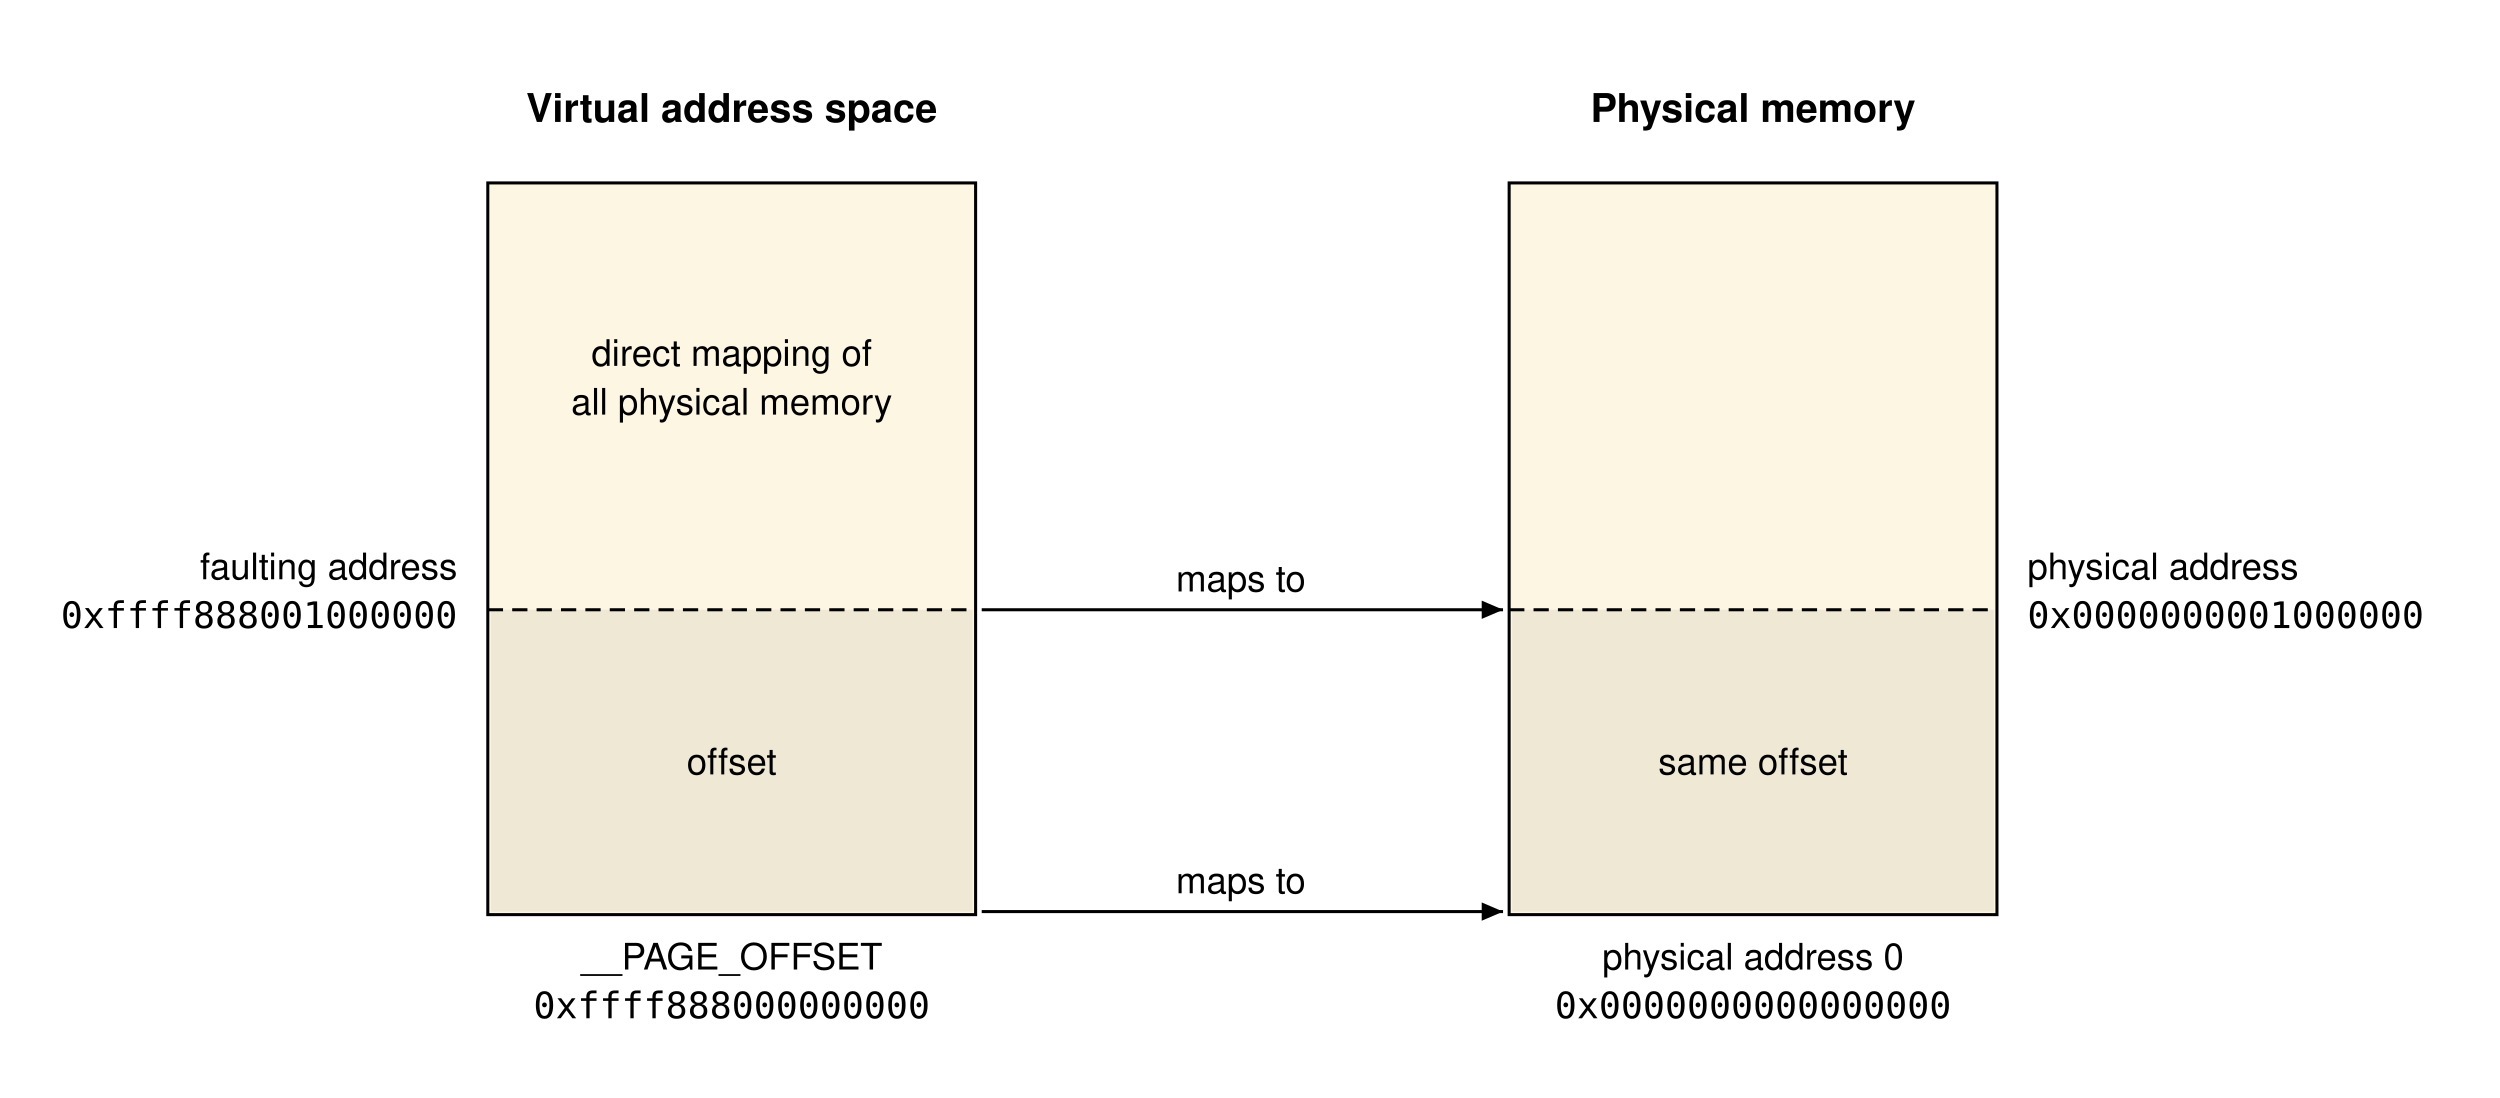
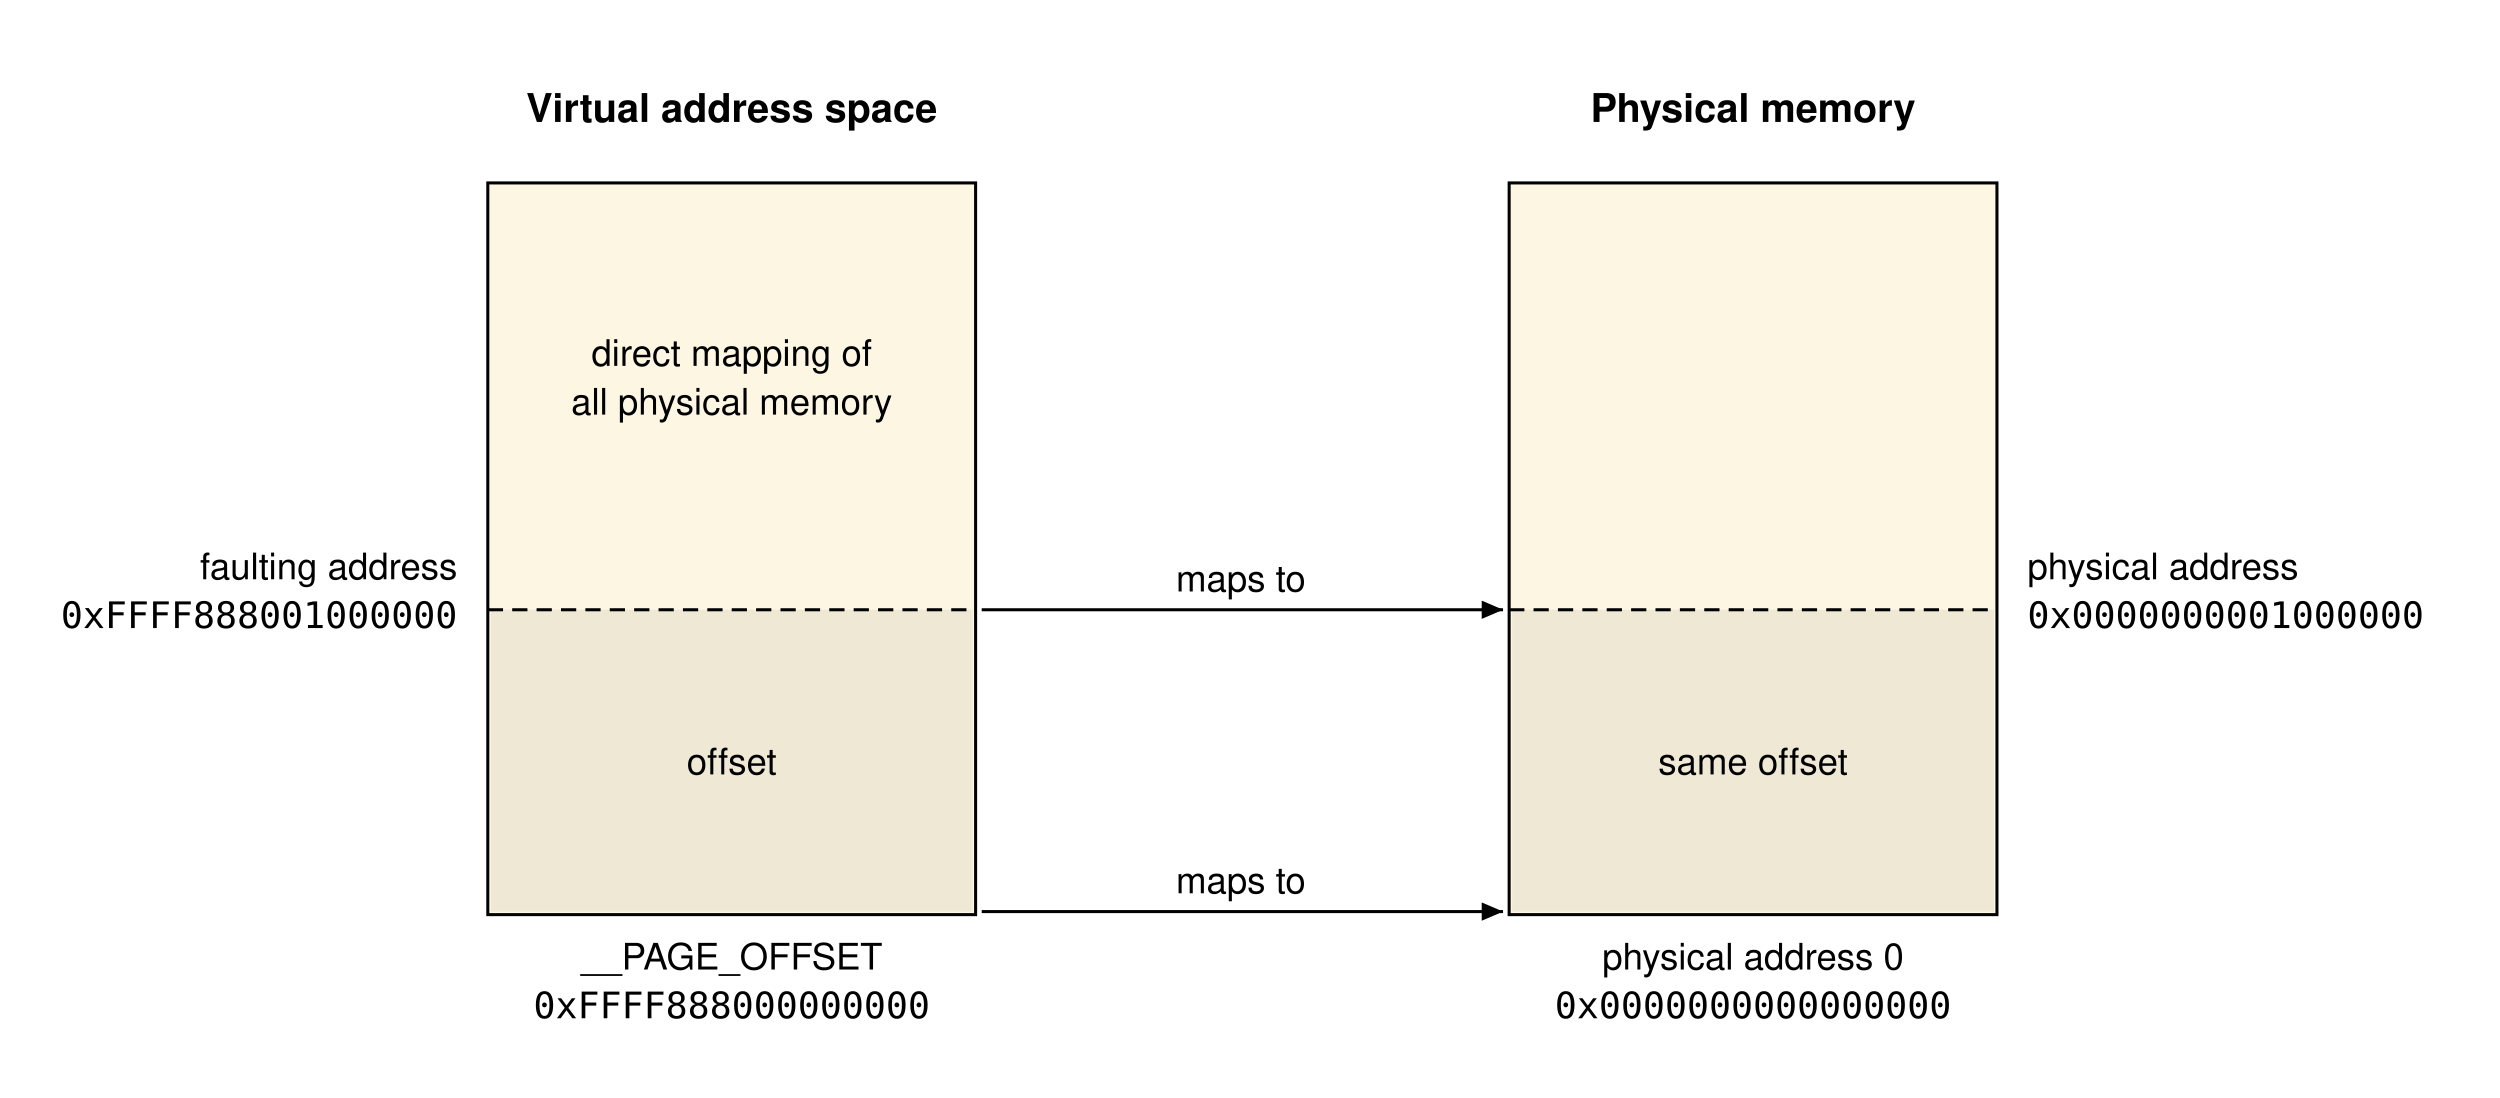
<svg xmlns="http://www.w3.org/2000/svg" version="1.1" width="820px" height="360px" viewBox="0 0 820 360" style="background: transparent; background-color: transparent; color-scheme: light dark;" font-family="Helvetica">
  <style>
    .box   { fill: #fdf6e3; stroke: #000000; stroke-width: 1; }
    .hi    { fill: #eee8d5; stroke: none; }
    .div   { stroke: #000000; stroke-width: 1; }
    .dash  { stroke: #000000; stroke-width: 1; stroke-dasharray: 5 3; }
    .ttl   { fill: #000000; font-size: 13px; text-anchor: middle; font-weight: bold; }
    .lbl   { fill: #000000; font-size: 12px; text-anchor: middle; }
    .lblL  { fill: #000000; font-size: 12px; text-anchor: end; }
    .lblR  { fill: #000000; font-size: 12px; text-anchor: start; }
    .val   { fill: #000000; font-size: 12px; text-anchor: middle; font-family: monospace; }
    .valL  { fill: #000000; font-size: 12px; text-anchor: end;    font-family: monospace; }
    .valR  { fill: #000000; font-size: 12px; text-anchor: start;  font-family: monospace; }
    .dim   { fill: #000000; font-size: 12px; text-anchor: middle; }
  </style>
  <defs>
    <marker id="arrow" markerWidth="9" markerHeight="9" refX="7" refY="3" orient="auto">
      <path d="M0,0 L7,3 L0,6 z" fill="#000000" />
    </marker>
  </defs>
  <text class="ttl" x="240" y="40">Virtual address space</text>
  <text class="ttl" x="575" y="40">Physical memory</text>
  <rect class="box" x="160" y="60" width="160" height="240" />
  <rect class="hi" x="161" y="200" width="158" height="99" />
  <line class="dash" x1="160" y1="200" x2="320" y2="200" />
  <text class="lbl" x="240" y="120">direct mapping of</text>
  <text class="lbl" x="240" y="136">all physical memory</text>
  <text class="dim" x="240" y="254">offset</text>
  <text class="lblL" x="150" y="190">faulting address</text>
-   <text class="valL" x="150" y="206">0xffff888001000000</text>
+   <text class="valL" x="150" y="206">0xFFFF888001000000</text>
  <text class="lbl" x="240" y="318">__PAGE_OFFSET</text>
-   <text class="val" x="240" y="334">0xffff888000000000</text>
+   <text class="val" x="240" y="334">0xFFFF888000000000</text>
  <rect class="box" x="495" y="60" width="160" height="240" />
  <rect class="hi" x="496" y="200" width="158" height="99" />
  <line class="dash" x1="495" y1="200" x2="655" y2="200" />
  <text class="dim" x="575" y="254">same offset</text>
  <text class="lblR" x="665" y="190">physical address</text>
  <text class="valR" x="665" y="206">0x0000000001000000</text>
  <text class="lbl" x="575" y="318">physical address 0</text>
  <text class="val" x="575" y="334">0x0000000000000000</text>
  <line class="div" x1="322" y1="299" x2="493" y2="299" marker-end="url(#arrow)" />
  <text class="lbl" x="407" y="293">maps to</text>
  <line class="div" x1="322" y1="200" x2="493" y2="200" marker-end="url(#arrow)" />
  <text class="lbl" x="407" y="194">maps to</text>
</svg>
